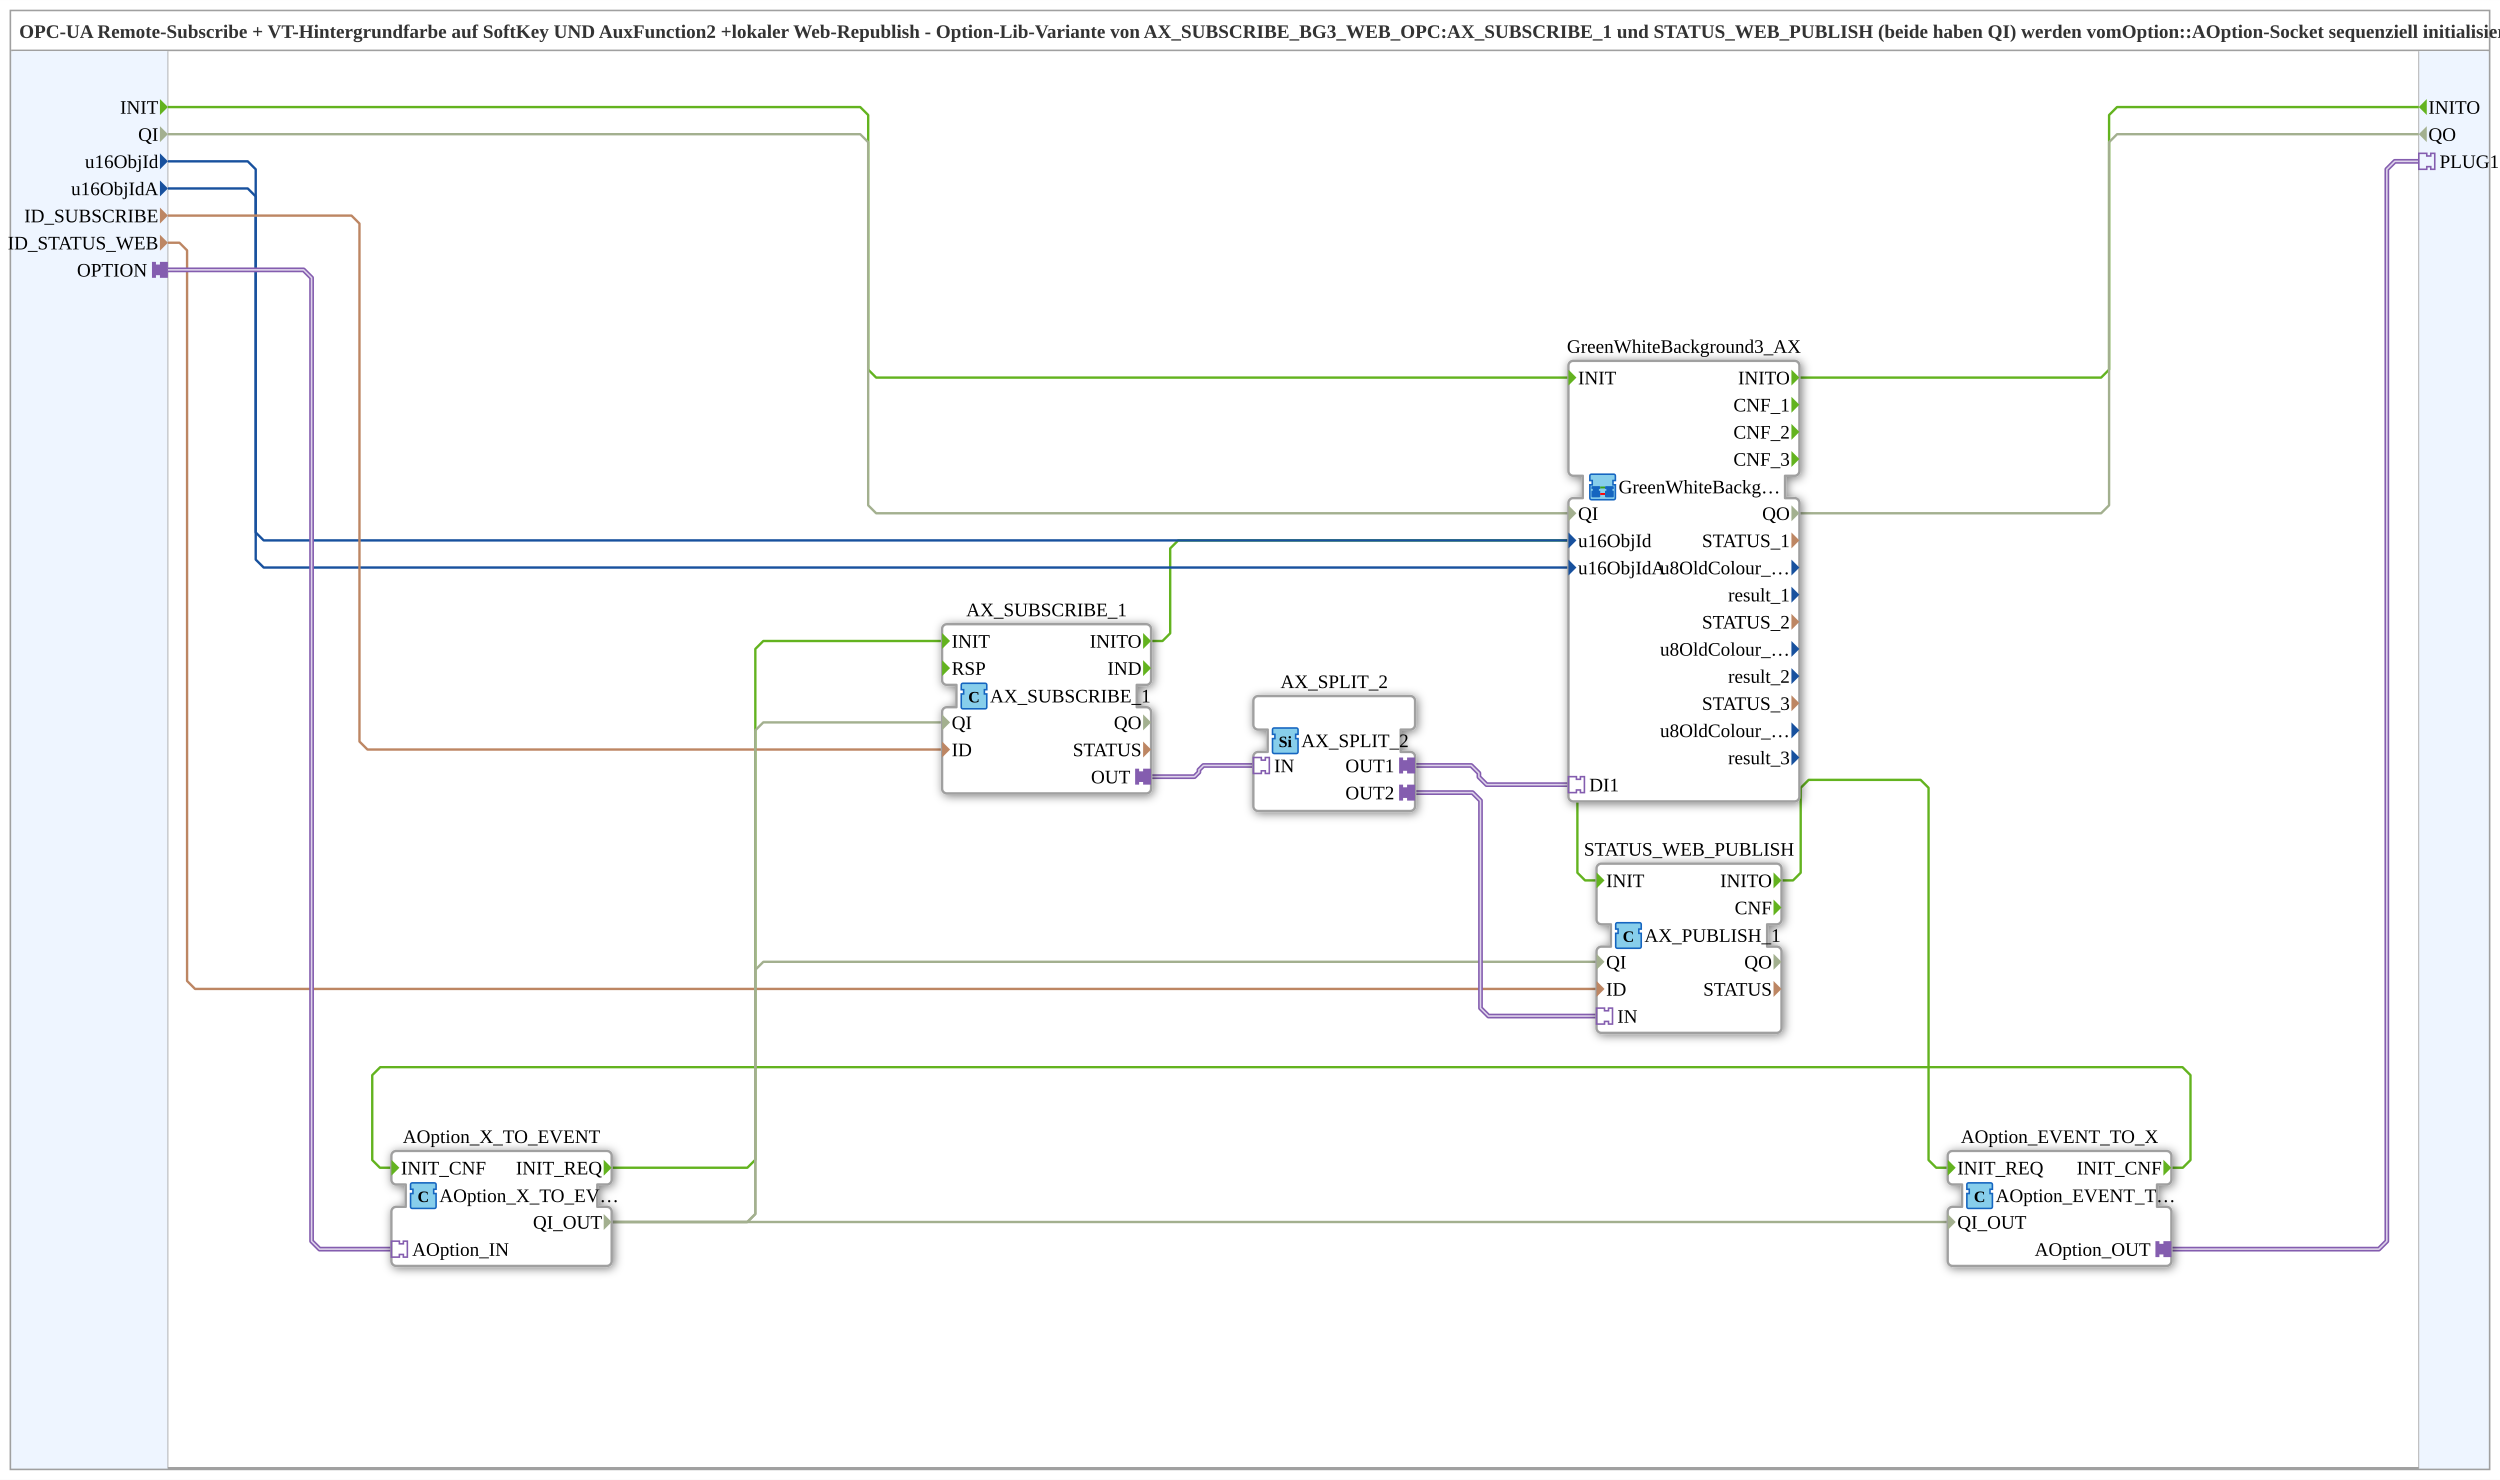
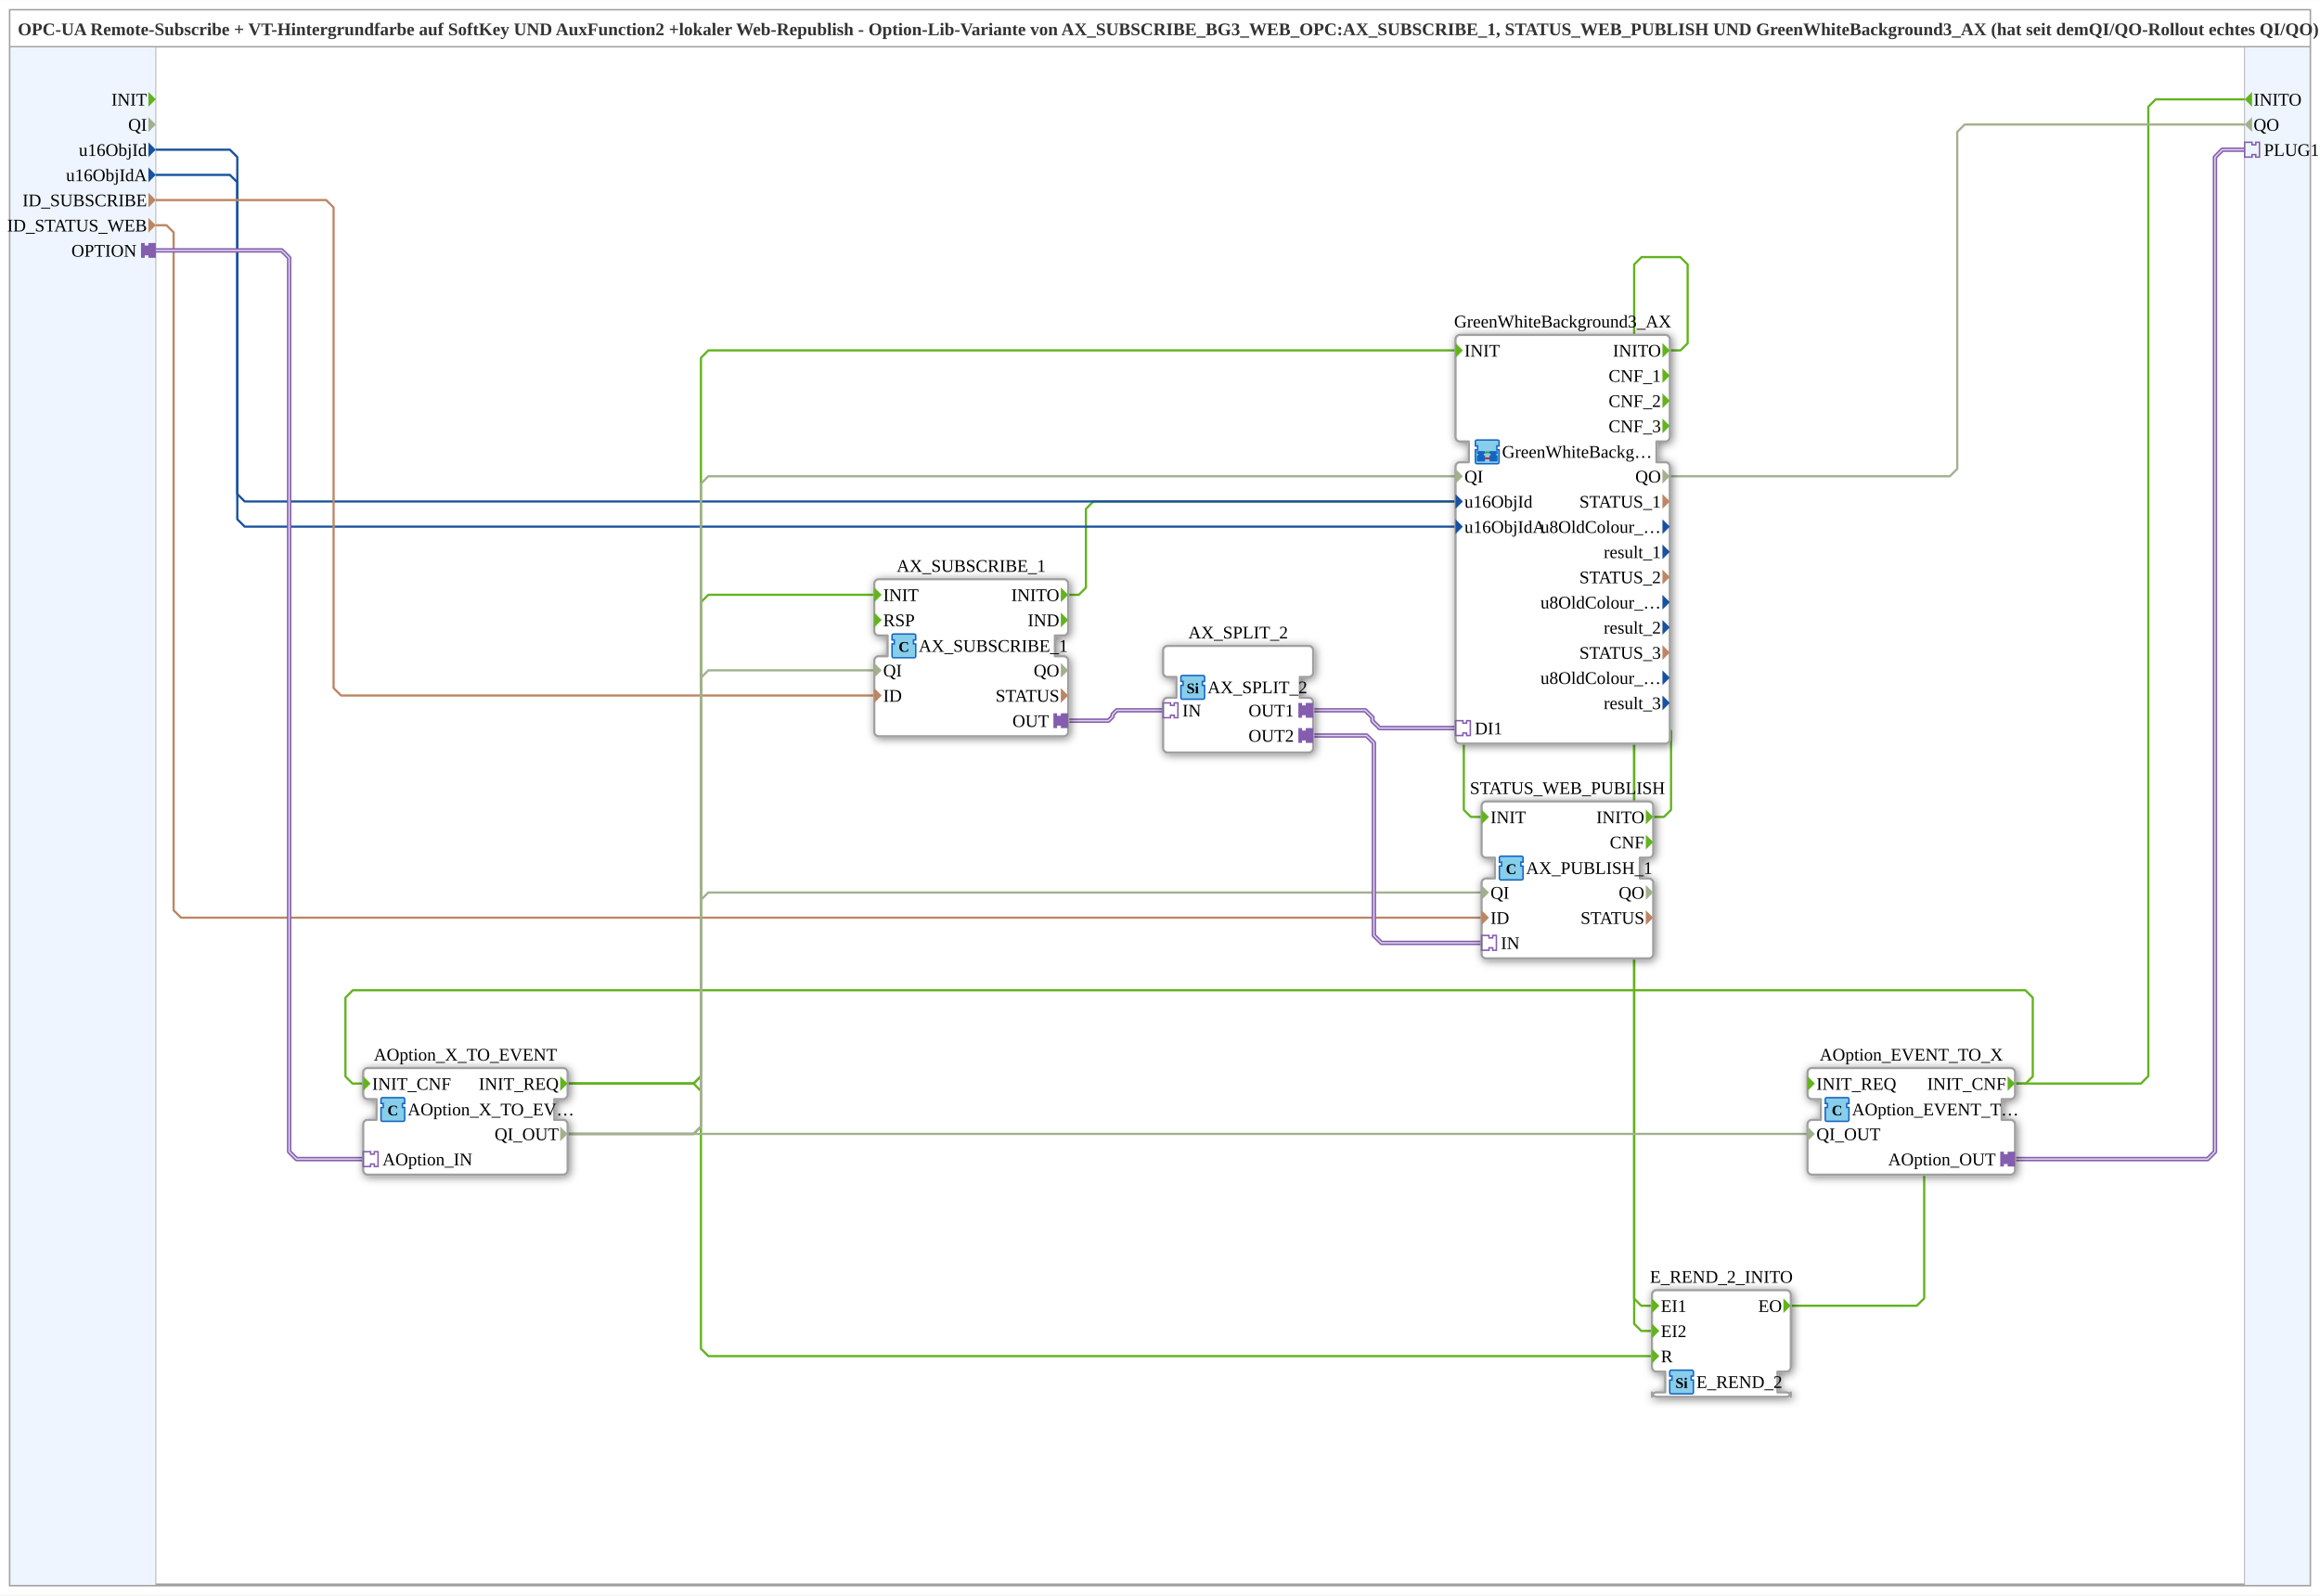
- <svg xmlns="http://www.w3.org/2000/svg" viewBox="-185.2 -151.0 1566.2 927.0" width="1566" height="927">
+ <svg xmlns="http://www.w3.org/2000/svg" viewBox="-185.2 -151.0 1566.2 1077.0" width="1566" height="1077">
  <style>
    @font-face {
      font-family: "TGL 0-17_std";
      src: local("TGL 0-17_std"), url("../../../../_static/fonts/TGL-0-17_std.ttf") format("truetype");
      font-style: normal;
      font-weight: normal;
    }
    @font-face {
      font-family: "TGL 0-17";
      src: local("TGL 0-17"), local("TGL 0-17 alt"), url("../../../../_static/fonts/TGL-0-17_std.ttf") format("truetype");
      font-style: normal;
      font-weight: normal;
    }
    @font-face {
      font-family: "TGL 0-16_std";
      src: local("TGL 0-16_std"), url("../../../../_static/fonts/TGL-0-16_std.ttf") format("truetype");
      font-style: normal;
      font-weight: normal;
    }
    @font-face {
      font-family: "TGL 0-16";
      src: local("TGL 0-16"), url("../../../../_static/fonts/TGL-0-16_std.ttf") format("truetype");
      font-style: normal;
      font-weight: normal;
    }
  </style>
  <defs>
    <filter id="dropShadow" x="-20%" y="-20%" width="140%" height="140%">
      <feGaussianBlur in="SourceAlpha" stdDeviation="3" result="blur" />
      <feOffset in="blur" dx="1" dy="1" result="offsetBlur" />
      <feFlood flood-color="#000000" flood-opacity="0.5" result="shadowColor" />
      <feComposite in="shadowColor" in2="offsetBlur" operator="in" result="shadow" />
      <feMerge>
        <feMergeNode in="shadow" />
        <feMergeNode in="SourceGraphic" />
      </feMerge>
    </filter>
  </defs>
-   <rect x="-185.2" y="-151.0" width="1566.2" height="927.0" fill="white" />
-   <rect x="-178.2" y="-144.0" width="1552.2" height="913.0" fill="none" stroke="#A0A0A0" stroke-width="2" />
+   <rect x="-185.2" y="-151.0" width="1566.2" height="1077.0" fill="white" />
+   <rect x="-178.2" y="-144.0" width="1552.2" height="1063.0" fill="none" stroke="#A0A0A0" stroke-width="2" />
  <rect x="-178.2" y="-144.0" width="1552.2" height="25.0" fill="white" stroke="none" />
  <line x1="-178.2" y1="-119.5" x2="1374.1" y2="-119.5" stroke="#A0A0A0" stroke-width="1" />
  <text x="-173.2" y="-127.3" font-family="'TGL 0-17_std', 'TGL 0-17', 'Times New Roman', Times, serif" font-size="12" font-weight="bold" fill="#333333">OPC-UA Remote-Subscribe + VT-Hintergrundfarbe auf SoftKey UND AuxFunction2 +
lokaler Web-Republish - Option-Lib-Variante von AX_SUBSCRIBE_BG3_WEB_OPC:
- AX_SUBSCRIBE_1 und STATUS_WEB_PUBLISH (beide haben QI) werden vom
- Option::AOption-Socket sequenziell initialisiert und gated. GreenWhiteBackground3_AX
- (Q_BackgroundColour/Q_BackgroundColourAux) bleibt UNVERAENDERT/auto-verteilt -
- diese Bausteine haben kein QI/QO (Aktivierung laeuft dort ueber u16ObjId vs.
- ID_NULL im eigenen INIT, siehe Q_BackgroundColour-Doku) und werden ohne eine
- aktive Subscription davor ohnehin nie mit frischen Daten angesteuert (Franz:
- 'wir aendern das jetzt nicht alles, sonst bricht das bei 100 Programmen - Q
- Bausteine werden nicht aktiv wenn keine Subscription davor ist'). PLUG1 reicht
- die Aktivierung an eine nachgeschaltete Gruppe weiter (Daisy-Chain).</text>
+ AX_SUBSCRIBE_1, STATUS_WEB_PUBLISH UND GreenWhiteBackground3_AX (hat seit dem
+ QI/QO-Rollout echtes QI/QO) werden vom Option::AOption-Socket initialisiert
+ und gated - Subscribe/Publish sequenziell, GreenWhiteBackground3_AX parallel
+ dazu (E_REND_2_INITO wartet auf beide Zweige, sonst verliert der erste
+ Remote-Wert das Rennen gegen die eigene Q_BackgroundColour-Initialisierung).
+ PLUG1 reicht die Aktivierung an eine nachgeschaltete Gruppe weiter (Daisy-Chain).</text>
  <g id="sidebars">
-     <rect x="-178.2" y="-119.0" width="98.2" height="888.0" fill="#EEF5FF" stroke="none" />
-     <line x1="-80.0" y1="-119.0" x2="-80.0" y2="769.0" stroke="#A0A0A0" stroke-width="0.5" />
-     <rect x="1330.1" y="-119.0" width="43.9" height="888.0" fill="#EEF5FF" stroke="none" />
-     <line x1="1330.1" y1="-119.0" x2="1330.1" y2="769.0" stroke="#A0A0A0" stroke-width="0.5" />
+     <rect x="-178.2" y="-119.0" width="98.2" height="1038.0" fill="#EEF5FF" stroke="none" />
+     <line x1="-80.0" y1="-119.0" x2="-80.0" y2="919.0" stroke="#A0A0A0" stroke-width="0.5" />
+     <rect x="1330.1" y="-119.0" width="43.9" height="1038.0" fill="#EEF5FF" stroke="none" />
+     <line x1="1330.1" y1="-119.0" x2="1330.1" y2="919.0" stroke="#A0A0A0" stroke-width="0.5" />
  </g>
  <g id="connections">
    <polyline points="198.0,580.5 283.0,580.5 288.0,575.5 288.0,255.5 293.0,250.5 405.0,250.5" fill="none" stroke="#63B31F" stroke-width="1.5" stroke-linejoin="round" />
+     <polyline points="198.0,580.5 283.0,580.5 288.0,575.5 288.0,90.5 293.0,85.5 797.4,85.5" fill="none" stroke="#63B31F" stroke-width="1.5" stroke-linejoin="round" />
+     <polyline points="198.0,580.5 283.0,580.5 288.0,585.5 288.0,759.5 293.0,764.5 930.0,764.5" fill="none" stroke="#63B31F" stroke-width="1.5" stroke-linejoin="round" />
    <polyline points="535.9,250.5 543.1,250.5 547.9,245.7 547.9,192.5 552.9,187.5 798.0,187.5 803.0,192.5 803.0,395.7 807.8,400.5 815.0,400.5" fill="none" stroke="#63B31F" stroke-width="1.5" stroke-linejoin="round" />
-     <polyline points="930.9,400.5 938.1,400.5 942.9,395.7 942.9,342.5 947.9,337.5 1018.0,337.5 1023.0,342.5 1023.0,575.7 1027.8,580.5 1035.0,580.5" fill="none" stroke="#63B31F" stroke-width="1.5" stroke-linejoin="round" />
+     <polyline points="930.9,400.5 938.1,400.5 942.9,395.7 942.9,342.5 937.9,337.5 923.0,337.5 918.0,342.5 918.0,725.7 922.8,730.5 930.0,730.5" fill="none" stroke="#63B31F" stroke-width="1.5" stroke-linejoin="round" />
+     <polyline points="942.1,85.5 949.3,85.5 954.1,80.7 954.1,27.5 949.1,22.5 923.0,22.5 918.0,27.5 918.0,742.7 922.8,747.5 930.0,747.5" fill="none" stroke="#63B31F" stroke-width="1.5" stroke-linejoin="round" />
+     <polyline points="1023.8,730.5 1108.8,730.5 1113.8,725.5 1113.8,585.5 1108.8,580.5 1035.0,580.5" fill="none" stroke="#63B31F" stroke-width="1.5" stroke-linejoin="round" />
    <polyline points="1175.1,580.5 1182.3,580.5 1187.1,575.7 1187.1,522.5 1182.1,517.5 53.0,517.5 48.0,522.5 48.0,575.7 52.8,580.5 60.0,580.5" fill="none" stroke="#63B31F" stroke-width="1.5" stroke-linejoin="round" />
-     <polyline points="-80.0,-84.0 353.7,-84.0 358.7,-79.0 358.7,80.5 363.7,85.5 797.4,85.5" fill="none" stroke="#63B31F" stroke-width="1.5" stroke-linejoin="round" />
-     <polyline points="942.1,85.5 1131.1,85.5 1136.1,80.5 1136.1,-79.0 1141.1,-84.0 1330.1,-84.0" fill="none" stroke="#63B31F" stroke-width="1.5" stroke-linejoin="round" />
+     <polyline points="1175.1,580.5 1260.1,580.5 1265.1,575.5 1265.1,-79.0 1270.1,-84.0 1330.1,-84.0" fill="none" stroke="#63B31F" stroke-width="1.5" stroke-linejoin="round" />
    <polyline points="-80.0,-50.0 -30.0,-50.0 -25.0,-45.0 -25.0,182.5 -20.0,187.5 797.4,187.5" fill="none" stroke="#18519E" stroke-width="1.5" stroke-linejoin="round" />
    <polyline points="-80.0,-33.0 -30.0,-33.0 -25.0,-28.0 -25.0,199.5 -20.0,204.5 797.4,204.5" fill="none" stroke="#18519E" stroke-width="1.5" stroke-linejoin="round" />
    <polyline points="-80.0,-16.0 35.0,-16.0 40.0,-11.0 40.0,313.5 45.0,318.5 405.0,318.5" fill="none" stroke="#BD8663" stroke-width="1.5" stroke-linejoin="round" />
    <polyline points="-80.0,1.0 -72.8,1.0 -68.0,5.8 -68.0,463.5 -63.0,468.5 815.0,468.5" fill="none" stroke="#BD8663" stroke-width="1.5" stroke-linejoin="round" />
    <polyline points="198.0,614.5 283.0,614.5 288.0,609.5 288.0,306.5 293.0,301.5 405.0,301.5" fill="none" stroke="#A3B08F" stroke-width="1.5" stroke-linejoin="round" />
    <polyline points="198.0,614.5 283.0,614.5 288.0,609.5 288.0,456.5 293.0,451.5 815.0,451.5" fill="none" stroke="#A3B08F" stroke-width="1.5" stroke-linejoin="round" />
+     <polyline points="198.0,614.5 283.0,614.5 288.0,609.5 288.0,175.5 293.0,170.5 797.4,170.5" fill="none" stroke="#A3B08F" stroke-width="1.5" stroke-linejoin="round" />
    <polyline points="198.0,614.5 1035.0,614.5" fill="none" stroke="#A3B08F" stroke-width="1.5" stroke-linejoin="round" />
-     <polyline points="-80.0,-67.0 353.7,-67.0 358.7,-62.0 358.7,165.5 363.7,170.5 797.4,170.5" fill="none" stroke="#A3B08F" stroke-width="1.5" stroke-linejoin="round" />
    <polyline points="942.1,170.5 1131.1,170.5 1136.1,165.5 1136.1,-62.0 1141.1,-67.0 1330.1,-67.0" fill="none" stroke="#A3B08F" stroke-width="1.5" stroke-linejoin="round" />
    <polyline points="535.9,335.5 563.1,335.5 565.9,332.7 565.9,331.3 568.7,328.5 600.0,328.5" fill="none" stroke="#845DAF" stroke-width="3" stroke-linejoin="round" />
    <polyline points="535.9,335.5 563.1,335.5 565.9,332.7 565.9,331.3 568.7,328.5 600.0,328.5" fill="none" stroke="#DED4EA" stroke-width="1" stroke-linejoin="round" />
    <polyline points="701.3,328.5 736.5,328.5 741.3,333.3 741.3,335.7 746.1,340.5 797.4,340.5" fill="none" stroke="#845DAF" stroke-width="3" stroke-linejoin="round" />
    <polyline points="701.3,328.5 736.5,328.5 741.3,333.3 741.3,335.7 746.1,340.5 797.4,340.5" fill="none" stroke="#DED4EA" stroke-width="1" stroke-linejoin="round" />
    <polyline points="701.3,345.5 737.3,345.5 742.3,350.5 742.3,480.5 747.3,485.5 815.0,485.5" fill="none" stroke="#845DAF" stroke-width="3" stroke-linejoin="round" />
    <polyline points="701.3,345.5 737.3,345.5 742.3,350.5 742.3,480.5 747.3,485.5 815.0,485.5" fill="none" stroke="#DED4EA" stroke-width="1" stroke-linejoin="round" />
    <polyline points="-80.0,18.0 5.0,18.0 10.0,23.0 10.0,626.5 15.0,631.5 60.0,631.5" fill="none" stroke="#845DAF" stroke-width="3" stroke-linejoin="round" />
    <polyline points="-80.0,18.0 5.0,18.0 10.0,23.0 10.0,626.5 15.0,631.5 60.0,631.5" fill="none" stroke="#DED4EA" stroke-width="1" stroke-linejoin="round" />
    <polyline points="1175.1,631.5 1305.1,631.5 1310.1,626.5 1310.1,-45.0 1315.1,-50.0 1330.1,-50.0" fill="none" stroke="#845DAF" stroke-width="3" stroke-linejoin="round" />
    <polyline points="1175.1,631.5 1305.1,631.5 1310.1,626.5 1310.1,-45.0 1315.1,-50.0 1330.1,-50.0" fill="none" stroke="#DED4EA" stroke-width="1" stroke-linejoin="round" />
  </g>
  <g id="interface_ports">
    <polygon points="-85.0,-89.0 -80.0,-84.0 -85.0,-79.0" fill="#63B31F" />
    <text x="-86.0" y="-79.8" font-family="'TGL 0-17_std', 'TGL 0-17', 'Times New Roman', Times, serif" font-size="12" fill="#000000" text-anchor="end">INIT</text>
    <polygon points="1335.125,-89.0 1330.125,-84.0 1335.125,-79.0" fill="#63B31F" />
    <text x="1336.125" y="-79.8" font-family="'TGL 0-17_std', 'TGL 0-17', 'Times New Roman', Times, serif" font-size="12" fill="#000000" text-anchor="start">INITO</text>
    <polygon points="-85.0,-72.0 -80.0,-67.0 -85.0,-62.0" fill="#A3B08F" />
    <text x="-86.0" y="-62.8" font-family="'TGL 0-17_std', 'TGL 0-17', 'Times New Roman', Times, serif" font-size="12" fill="#000000" text-anchor="end">QI</text>
    <polygon points="-85.0,-55.0 -80.0,-50.0 -85.0,-45.0" fill="#18519E" />
    <text x="-86.0" y="-45.8" font-family="'TGL 0-17_std', 'TGL 0-17', 'Times New Roman', Times, serif" font-size="12" fill="#000000" text-anchor="end">u16ObjId</text>
    <polygon points="-85.0,-38.0 -80.0,-33.0 -85.0,-28.0" fill="#18519E" />
    <text x="-86.0" y="-28.8" font-family="'TGL 0-17_std', 'TGL 0-17', 'Times New Roman', Times, serif" font-size="12" fill="#000000" text-anchor="end">u16ObjIdA</text>
    <polygon points="-85.0,-21.0 -80.0,-16.0 -85.0,-11.0" fill="#BD8663" />
    <text x="-86.0" y="-11.8" font-family="'TGL 0-17_std', 'TGL 0-17', 'Times New Roman', Times, serif" font-size="12" fill="#000000" text-anchor="end">ID_SUBSCRIBE</text>
    <polygon points="-85.0,-4.0 -80.0,1.0 -85.0,6.0" fill="#BD8663" />
    <text x="-86.0" y="5.2" font-family="'TGL 0-17_std', 'TGL 0-17', 'Times New Roman', Times, serif" font-size="12" fill="#000000" text-anchor="end">ID_STATUS_WEB</text>
    <polygon points="1335.125,-72.0 1330.125,-67.0 1335.125,-62.0" fill="#A3B08F" />
    <text x="1336.125" y="-62.8" font-family="'TGL 0-17_std', 'TGL 0-17', 'Times New Roman', Times, serif" font-size="12" fill="#000000" text-anchor="start">QO</text>
    <path d="M -90.0 13.0 L -87.5 13.0 L -87.5 14.667 L -85.0 14.667 L -85.0 13.0 L -80.0 13.0 L -80.0 23.0 L -85.0 23.0 L -85.0 21.333 L -87.5 21.333 L -87.5 23.0 L -90.0 23.0 Z" fill="#845DAF" />
    <text x="-93.0" y="22.2" font-family="'TGL 0-17_std', 'TGL 0-17', 'Times New Roman', Times, serif" font-size="12" fill="#000000" text-anchor="end">OPTION</text>
    <path d="M 1330.125 -55.0 L 1335.125 -55.0 L 1335.125 -53.333 L 1337.625 -53.333 L 1337.625 -55.0 L 1340.125 -55.0 L 1340.125 -45.0 L 1337.625 -45.0 L 1337.625 -46.667 L 1335.125 -46.667 L 1335.125 -45.0 L 1330.125 -45.0 Z" fill="none" stroke="#845DAF" stroke-width="1" />
    <text x="1343.125" y="-45.8" font-family="'TGL 0-17_std', 'TGL 0-17', 'Times New Roman', Times, serif" font-size="12" fill="#000000" text-anchor="start">PLUG1</text>
  </g>
  <g id="instances">
    <g id="fb_AX_SUBSCRIBE_1" transform="translate(405.0, 240.0)">
      <path d="M 3 0             L 127.938 0             A 3 3 0 0 1 130.938 3             L 130.938 35             A 3 3 0 0 1 127.938 38             L 121.938 38             L 121.938 52             L 127.938 52             A 3 3 0 0 1 130.938 55             L 130.938 103             A 3 3 0 0 1 127.938 106             L 3 106             A 3 3 0 0 1 0 103             L 0 55             A 3 3 0 0 1 3 52             L 9 52             L 9 38             L 3 38             A 3 3 0 0 1 0 35             L 0 3             A 3 3 0 0 1 3 0             Z" fill="#FFFFFF" stroke="#A0A0A0" stroke-width="1.5" stroke-linejoin="round" filter="url(#dropShadow)" />
      <path d="M 13.0 37.0             L 27.0 37.0             A 1 1 0 0 1 28.0 38.0             L 28.0 41.0             L 26.5 41.0             L 26.5 43.667             L 28.0 43.667             L 28.0 52.0             A 1 1 0 0 1 27.0 53.0             L 13.0 53.0             A 1 1 0 0 1 12.0 52.0             L 12.0 43.667             L 13.5 43.667             L 13.5 41.0             L 12.0 41.0             L 12.0 38.0             A 1 1 0 0 1 13.0 37.0             Z" fill="#87CEEB" stroke="#1565C0" stroke-width="1" />
      <text x="20.0" y="49.0" font-family="'TGL 0-17_std', 'TGL 0-17', 'Times New Roman', Times, serif" font-size="10" font-weight="bold" fill="#000000" text-anchor="middle">C</text>
      <text x="30.0" y="49.0" font-family="'TGL 0-16_std', 'TGL 0-16', 'Times New Roman', Times, serif" font-size="12" fill="#000000">AX_SUBSCRIBE_1</text>
      <polygon points="0,5.5 5,10.5 0,15.5" fill="#63B31F" />
      <text x="6" y="14.7" font-family="'TGL 0-17_std', 'TGL 0-17', 'Times New Roman', Times, serif" font-size="12" fill="#000000">INIT</text>
      <polygon points="0,22.5 5,27.5 0,32.5" fill="#63B31F" />
      <text x="6" y="31.7" font-family="'TGL 0-17_std', 'TGL 0-17', 'Times New Roman', Times, serif" font-size="12" fill="#000000">RSP</text>
      <polygon points="125.938,5.5 130.938,10.5 125.938,15.5" fill="#63B31F" />
      <text x="124.938" y="14.7" font-family="'TGL 0-17_std', 'TGL 0-17', 'Times New Roman', Times, serif" font-size="12" fill="#000000" text-anchor="end">INITO</text>
      <polygon points="125.938,22.5 130.938,27.5 125.938,32.5" fill="#63B31F" />
      <text x="124.938" y="31.7" font-family="'TGL 0-17_std', 'TGL 0-17', 'Times New Roman', Times, serif" font-size="12" fill="#000000" text-anchor="end">IND</text>
      <polygon points="0,56.5 5,61.5 0,66.5" fill="#A3B08F" />
      <text x="6" y="65.7" font-family="'TGL 0-17_std', 'TGL 0-17', 'Times New Roman', Times, serif" font-size="12" fill="#000000">QI</text>
      <polygon points="0,73.5 5,78.5 0,83.5" fill="#BD8663" />
      <text x="6" y="82.7" font-family="'TGL 0-17_std', 'TGL 0-17', 'Times New Roman', Times, serif" font-size="12" fill="#000000">ID</text>
      <polygon points="125.938,56.5 130.938,61.5 125.938,66.5" fill="#A3B08F" />
      <text x="124.938" y="65.7" font-family="'TGL 0-17_std', 'TGL 0-17', 'Times New Roman', Times, serif" font-size="12" fill="#000000" text-anchor="end">QO</text>
      <polygon points="125.938,73.5 130.938,78.5 125.938,83.5" fill="#BD8663" />
      <text x="124.938" y="82.7" font-family="'TGL 0-17_std', 'TGL 0-17', 'Times New Roman', Times, serif" font-size="12" fill="#000000" text-anchor="end">STATUS</text>
      <path d="M 120.938 90.5             L 123.438 90.5             L 123.438 92.167             L 125.938 92.167             L 125.938 90.5             L 130.938 90.5             L 130.938 100.5             L 125.938 100.5             L 125.938 98.833             L 123.438 98.833             L 123.438 100.5             L 120.938 100.5             Z" fill="#845DAF" />
      <text x="117.938" y="99.7" font-family="'TGL 0-17_std', 'TGL 0-17', 'Times New Roman', Times, serif" font-size="12" fill="#000000" text-anchor="end">OUT</text>
      <text x="65.469" y="-5" font-family="'TGL 0-17_std', 'TGL 0-17', 'Times New Roman', Times, serif" font-size="12" fill="#000000" text-anchor="middle">AX_SUBSCRIBE_1</text>
    </g>
    <g id="fb_AX_SPLIT_2" transform="translate(600.0, 285.0)">
      <path d="M 3 0             L 98.312 0             A 3 3 0 0 1 101.312 3             L 101.312 18             A 3 3 0 0 1 98.312 21             L 92.312 21             L 92.312 35             L 98.312 35             A 3 3 0 0 1 101.312 38             L 101.312 69             A 3 3 0 0 1 98.312 72             L 3 72             A 3 3 0 0 1 0 69             L 0 38             A 3 3 0 0 1 3 35             L 9 35             L 9 21             L 3 21             A 3 3 0 0 1 0 18             L 0 3             A 3 3 0 0 1 3 0             Z" fill="#FFFFFF" stroke="#A0A0A0" stroke-width="1.5" stroke-linejoin="round" filter="url(#dropShadow)" />
      <path d="M 13.0 20.0             L 27.0 20.0             A 1 1 0 0 1 28.0 21.0             L 28.0 24.0             L 26.5 24.0             L 26.5 26.667             L 28.0 26.667             L 28.0 35.0             A 1 1 0 0 1 27.0 36.0             L 13.0 36.0             A 1 1 0 0 1 12.0 35.0             L 12.0 26.667             L 13.5 26.667             L 13.5 24.0             L 12.0 24.0             L 12.0 21.0             A 1 1 0 0 1 13.0 20.0             Z" fill="#87CEEB" stroke="#1565C0" stroke-width="1" />
      <text x="20.0" y="32.0" font-family="'TGL 0-17_std', 'TGL 0-17', 'Times New Roman', Times, serif" font-size="10" font-weight="bold" fill="#000000" text-anchor="middle">Si</text>
      <text x="30.0" y="32.0" font-family="'TGL 0-16_std', 'TGL 0-16', 'Times New Roman', Times, serif" font-size="12" fill="#000000">AX_SPLIT_2</text>
      <path d="M 0 38.5             L 5.0 38.5             L 5.0 40.167             L 7.5 40.167             L 7.5 38.5             L 10 38.5             L 10 48.5             L 7.5 48.5             L 7.5 46.833             L 5.0 46.833             L 5.0 48.5             L 0 48.5             Z" fill="none" stroke="#845DAF" stroke-width="1" />
      <text x="13" y="47.7" font-family="'TGL 0-17_std', 'TGL 0-17', 'Times New Roman', Times, serif" font-size="12" fill="#000000">IN</text>
      <path d="M 91.312 38.5             L 93.812 38.5             L 93.812 40.167             L 96.312 40.167             L 96.312 38.5             L 101.312 38.5             L 101.312 48.5             L 96.312 48.5             L 96.312 46.833             L 93.812 46.833             L 93.812 48.5             L 91.312 48.5             Z" fill="#845DAF" />
      <text x="88.312" y="47.7" font-family="'TGL 0-17_std', 'TGL 0-17', 'Times New Roman', Times, serif" font-size="12" fill="#000000" text-anchor="end">OUT1</text>
      <path d="M 91.312 55.5             L 93.812 55.5             L 93.812 57.167             L 96.312 57.167             L 96.312 55.5             L 101.312 55.5             L 101.312 65.5             L 96.312 65.5             L 96.312 63.833             L 93.812 63.833             L 93.812 65.5             L 91.312 65.5             Z" fill="#845DAF" />
      <text x="88.312" y="64.7" font-family="'TGL 0-17_std', 'TGL 0-17', 'Times New Roman', Times, serif" font-size="12" fill="#000000" text-anchor="end">OUT2</text>
      <text x="50.656" y="-5" font-family="'TGL 0-17_std', 'TGL 0-17', 'Times New Roman', Times, serif" font-size="12" fill="#000000" text-anchor="middle">AX_SPLIT_2</text>
    </g>
    <g id="fb_STATUS_WEB_PUBLISH" transform="translate(815.0, 390.0)">
      <path d="M 3 0             L 112.875 0             A 3 3 0 0 1 115.875 3             L 115.875 35             A 3 3 0 0 1 112.875 38             L 106.875 38             L 106.875 52             L 112.875 52             A 3 3 0 0 1 115.875 55             L 115.875 103             A 3 3 0 0 1 112.875 106             L 3 106             A 3 3 0 0 1 0 103             L 0 55             A 3 3 0 0 1 3 52             L 9 52             L 9 38             L 3 38             A 3 3 0 0 1 0 35             L 0 3             A 3 3 0 0 1 3 0             Z" fill="#FFFFFF" stroke="#A0A0A0" stroke-width="1.5" stroke-linejoin="round" filter="url(#dropShadow)" />
      <path d="M 13.0 37.0             L 27.0 37.0             A 1 1 0 0 1 28.0 38.0             L 28.0 41.0             L 26.5 41.0             L 26.5 43.667             L 28.0 43.667             L 28.0 52.0             A 1 1 0 0 1 27.0 53.0             L 13.0 53.0             A 1 1 0 0 1 12.0 52.0             L 12.0 43.667             L 13.5 43.667             L 13.5 41.0             L 12.0 41.0             L 12.0 38.0             A 1 1 0 0 1 13.0 37.0             Z" fill="#87CEEB" stroke="#1565C0" stroke-width="1" />
      <text x="20.0" y="49.0" font-family="'TGL 0-17_std', 'TGL 0-17', 'Times New Roman', Times, serif" font-size="10" font-weight="bold" fill="#000000" text-anchor="middle">C</text>
      <text x="30.0" y="49.0" font-family="'TGL 0-16_std', 'TGL 0-16', 'Times New Roman', Times, serif" font-size="12" fill="#000000">AX_PUBLISH_1</text>
      <polygon points="0,5.5 5,10.5 0,15.5" fill="#63B31F" />
      <text x="6" y="14.7" font-family="'TGL 0-17_std', 'TGL 0-17', 'Times New Roman', Times, serif" font-size="12" fill="#000000">INIT</text>
      <polygon points="110.875,5.5 115.875,10.5 110.875,15.5" fill="#63B31F" />
      <text x="109.875" y="14.7" font-family="'TGL 0-17_std', 'TGL 0-17', 'Times New Roman', Times, serif" font-size="12" fill="#000000" text-anchor="end">INITO</text>
      <polygon points="110.875,22.5 115.875,27.5 110.875,32.5" fill="#63B31F" />
      <text x="109.875" y="31.7" font-family="'TGL 0-17_std', 'TGL 0-17', 'Times New Roman', Times, serif" font-size="12" fill="#000000" text-anchor="end">CNF</text>
      <polygon points="0,56.5 5,61.5 0,66.5" fill="#A3B08F" />
      <text x="6" y="65.7" font-family="'TGL 0-17_std', 'TGL 0-17', 'Times New Roman', Times, serif" font-size="12" fill="#000000">QI</text>
      <polygon points="0,73.5 5,78.5 0,83.5" fill="#BD8663" />
      <text x="6" y="82.7" font-family="'TGL 0-17_std', 'TGL 0-17', 'Times New Roman', Times, serif" font-size="12" fill="#000000">ID</text>
      <polygon points="110.875,56.5 115.875,61.5 110.875,66.5" fill="#A3B08F" />
      <text x="109.875" y="65.7" font-family="'TGL 0-17_std', 'TGL 0-17', 'Times New Roman', Times, serif" font-size="12" fill="#000000" text-anchor="end">QO</text>
      <polygon points="110.875,73.5 115.875,78.5 110.875,83.5" fill="#BD8663" />
      <text x="109.875" y="82.7" font-family="'TGL 0-17_std', 'TGL 0-17', 'Times New Roman', Times, serif" font-size="12" fill="#000000" text-anchor="end">STATUS</text>
      <path d="M 0 90.5             L 5.0 90.5             L 5.0 92.167             L 7.5 92.167             L 7.5 90.5             L 10 90.5             L 10 100.5             L 7.5 100.5             L 7.5 98.833             L 5.0 98.833             L 5.0 100.5             L 0 100.5             Z" fill="none" stroke="#845DAF" stroke-width="1" />
      <text x="13" y="99.7" font-family="'TGL 0-17_std', 'TGL 0-17', 'Times New Roman', Times, serif" font-size="12" fill="#000000">IN</text>
      <text x="57.938" y="-5" font-family="'TGL 0-17_std', 'TGL 0-17', 'Times New Roman', Times, serif" font-size="12" fill="#000000" text-anchor="middle">STATUS_WEB_PUBLISH</text>
    </g>
    <g id="fb_AOption_X_TO_EVENT" transform="translate(60.0, 570.0)">
      <path d="M 3 0             L 135.0 0             A 3 3 0 0 1 138.0 3             L 138.0 18             A 3 3 0 0 1 135.0 21             L 129.0 21             L 129.0 35             L 135.0 35             A 3 3 0 0 1 138.0 38             L 138.0 69             A 3 3 0 0 1 135.0 72             L 3 72             A 3 3 0 0 1 0 69             L 0 38             A 3 3 0 0 1 3 35             L 9 35             L 9 21             L 3 21             A 3 3 0 0 1 0 18             L 0 3             A 3 3 0 0 1 3 0             Z" fill="#FFFFFF" stroke="#A0A0A0" stroke-width="1.5" stroke-linejoin="round" filter="url(#dropShadow)" />
      <path d="M 13.0 20.0             L 27.0 20.0             A 1 1 0 0 1 28.0 21.0             L 28.0 24.0             L 26.5 24.0             L 26.5 26.667             L 28.0 26.667             L 28.0 35.0             A 1 1 0 0 1 27.0 36.0             L 13.0 36.0             A 1 1 0 0 1 12.0 35.0             L 12.0 26.667             L 13.5 26.667             L 13.5 24.0             L 12.0 24.0             L 12.0 21.0             A 1 1 0 0 1 13.0 20.0             Z" fill="#87CEEB" stroke="#1565C0" stroke-width="1" />
      <text x="20.0" y="32.0" font-family="'TGL 0-17_std', 'TGL 0-17', 'Times New Roman', Times, serif" font-size="10" font-weight="bold" fill="#000000" text-anchor="middle">C</text>
      <text x="30.0" y="32.0" font-family="'TGL 0-16_std', 'TGL 0-16', 'Times New Roman', Times, serif" font-size="12" fill="#000000">AOption_X_TO_EV…</text>
      <polygon points="0,5.5 5,10.5 0,15.5" fill="#63B31F" />
      <text x="6" y="14.7" font-family="'TGL 0-17_std', 'TGL 0-17', 'Times New Roman', Times, serif" font-size="12" fill="#000000">INIT_CNF</text>
      <polygon points="133.0,5.5 138.0,10.5 133.0,15.5" fill="#63B31F" />
      <text x="132.0" y="14.7" font-family="'TGL 0-17_std', 'TGL 0-17', 'Times New Roman', Times, serif" font-size="12" fill="#000000" text-anchor="end">INIT_REQ</text>
      <polygon points="133.0,39.5 138.0,44.5 133.0,49.5" fill="#A3B08F" />
      <text x="132.0" y="48.7" font-family="'TGL 0-17_std', 'TGL 0-17', 'Times New Roman', Times, serif" font-size="12" fill="#000000" text-anchor="end">QI_OUT</text>
      <path d="M 0 56.5             L 5.0 56.5             L 5.0 58.167             L 7.5 58.167             L 7.5 56.5             L 10 56.5             L 10 66.5             L 7.5 66.5             L 7.5 64.833             L 5.0 64.833             L 5.0 66.5             L 0 66.5             Z" fill="none" stroke="#845DAF" stroke-width="1" />
      <text x="13" y="65.7" font-family="'TGL 0-17_std', 'TGL 0-17', 'Times New Roman', Times, serif" font-size="12" fill="#000000">AOption_IN</text>
      <text x="69.0" y="-5" font-family="'TGL 0-17_std', 'TGL 0-17', 'Times New Roman', Times, serif" font-size="12" fill="#000000" text-anchor="middle">AOption_X_TO_EVENT</text>
    </g>
    <g id="fb_AOption_EVENT_TO_X" transform="translate(1035.0, 570.0)">
      <path d="M 3 0             L 137.125 0             A 3 3 0 0 1 140.125 3             L 140.125 18             A 3 3 0 0 1 137.125 21             L 131.125 21             L 131.125 35             L 137.125 35             A 3 3 0 0 1 140.125 38             L 140.125 69             A 3 3 0 0 1 137.125 72             L 3 72             A 3 3 0 0 1 0 69             L 0 38             A 3 3 0 0 1 3 35             L 9 35             L 9 21             L 3 21             A 3 3 0 0 1 0 18             L 0 3             A 3 3 0 0 1 3 0             Z" fill="#FFFFFF" stroke="#A0A0A0" stroke-width="1.5" stroke-linejoin="round" filter="url(#dropShadow)" />
      <path d="M 13.0 20.0             L 27.0 20.0             A 1 1 0 0 1 28.0 21.0             L 28.0 24.0             L 26.5 24.0             L 26.5 26.667             L 28.0 26.667             L 28.0 35.0             A 1 1 0 0 1 27.0 36.0             L 13.0 36.0             A 1 1 0 0 1 12.0 35.0             L 12.0 26.667             L 13.5 26.667             L 13.5 24.0             L 12.0 24.0             L 12.0 21.0             A 1 1 0 0 1 13.0 20.0             Z" fill="#87CEEB" stroke="#1565C0" stroke-width="1" />
      <text x="20.0" y="32.0" font-family="'TGL 0-17_std', 'TGL 0-17', 'Times New Roman', Times, serif" font-size="10" font-weight="bold" fill="#000000" text-anchor="middle">C</text>
      <text x="30.0" y="32.0" font-family="'TGL 0-16_std', 'TGL 0-16', 'Times New Roman', Times, serif" font-size="12" fill="#000000">AOption_EVENT_T…</text>
      <polygon points="0,5.5 5,10.5 0,15.5" fill="#63B31F" />
      <text x="6" y="14.7" font-family="'TGL 0-17_std', 'TGL 0-17', 'Times New Roman', Times, serif" font-size="12" fill="#000000">INIT_REQ</text>
      <polygon points="135.125,5.5 140.125,10.5 135.125,15.5" fill="#63B31F" />
      <text x="134.125" y="14.7" font-family="'TGL 0-17_std', 'TGL 0-17', 'Times New Roman', Times, serif" font-size="12" fill="#000000" text-anchor="end">INIT_CNF</text>
      <polygon points="0,39.5 5,44.5 0,49.5" fill="#A3B08F" />
      <text x="6" y="48.7" font-family="'TGL 0-17_std', 'TGL 0-17', 'Times New Roman', Times, serif" font-size="12" fill="#000000">QI_OUT</text>
      <path d="M 130.125 56.5             L 132.625 56.5             L 132.625 58.167             L 135.125 58.167             L 135.125 56.5             L 140.125 56.5             L 140.125 66.5             L 135.125 66.5             L 135.125 64.833             L 132.625 64.833             L 132.625 66.5             L 130.125 66.5             Z" fill="#845DAF" />
      <text x="127.125" y="65.7" font-family="'TGL 0-17_std', 'TGL 0-17', 'Times New Roman', Times, serif" font-size="12" fill="#000000" text-anchor="end">AOption_OUT</text>
      <text x="70.062" y="-5" font-family="'TGL 0-17_std', 'TGL 0-17', 'Times New Roman', Times, serif" font-size="12" fill="#000000" text-anchor="middle">AOption_EVENT_TO_X</text>
+     </g>
+     <g id="fb_E_REND_2_INITO" transform="translate(930.0, 720.0)">
+       <path d="M 3 0             L 90.75 0             A 3 3 0 0 1 93.75 3             L 93.75 52             A 3 3 0 0 1 90.75 55             L 84.75 55             L 84.75 69             L 90.75 69             A 3 3 0 0 1 93.75 72             L 93.75 69             A 3 3 0 0 1 90.75 72             L 3 72             A 3 3 0 0 1 0 69             L 0 72             A 3 3 0 0 1 3 69             L 9 69             L 9 55             L 3 55             A 3 3 0 0 1 0 52             L 0 3             A 3 3 0 0 1 3 0             Z" fill="#FFFFFF" stroke="#A0A0A0" stroke-width="1.5" stroke-linejoin="round" filter="url(#dropShadow)" />
+       <path d="M 13.0 54.0             L 27.0 54.0             A 1 1 0 0 1 28.0 55.0             L 28.0 58.0             L 26.5 58.0             L 26.5 60.667             L 28.0 60.667             L 28.0 69.0             A 1 1 0 0 1 27.0 70.0             L 13.0 70.0             A 1 1 0 0 1 12.0 69.0             L 12.0 60.667             L 13.5 60.667             L 13.5 58.0             L 12.0 58.0             L 12.0 55.0             A 1 1 0 0 1 13.0 54.0             Z" fill="#87CEEB" stroke="#1565C0" stroke-width="1" />
+       <text x="20.0" y="66.0" font-family="'TGL 0-17_std', 'TGL 0-17', 'Times New Roman', Times, serif" font-size="10" font-weight="bold" fill="#000000" text-anchor="middle">Si</text>
+       <text x="30.0" y="66.0" font-family="'TGL 0-16_std', 'TGL 0-16', 'Times New Roman', Times, serif" font-size="12" fill="#000000">E_REND_2</text>
+       <polygon points="0,5.5 5,10.5 0,15.5" fill="#63B31F" />
+       <text x="6" y="14.7" font-family="'TGL 0-17_std', 'TGL 0-17', 'Times New Roman', Times, serif" font-size="12" fill="#000000">EI1</text>
+       <polygon points="0,22.5 5,27.5 0,32.5" fill="#63B31F" />
+       <text x="6" y="31.7" font-family="'TGL 0-17_std', 'TGL 0-17', 'Times New Roman', Times, serif" font-size="12" fill="#000000">EI2</text>
+       <polygon points="0,39.5 5,44.5 0,49.5" fill="#63B31F" />
+       <text x="6" y="48.7" font-family="'TGL 0-17_std', 'TGL 0-17', 'Times New Roman', Times, serif" font-size="12" fill="#000000">R</text>
+       <polygon points="88.75,5.5 93.75,10.5 88.75,15.5" fill="#63B31F" />
+       <text x="87.75" y="14.7" font-family="'TGL 0-17_std', 'TGL 0-17', 'Times New Roman', Times, serif" font-size="12" fill="#000000" text-anchor="end">EO</text>
+       <text x="46.875" y="-5" font-family="'TGL 0-17_std', 'TGL 0-17', 'Times New Roman', Times, serif" font-size="12" fill="#000000" text-anchor="middle">E_REND_2_INITO</text>
    </g>
    <g id="fb_GreenWhiteBackground3_AX" transform="translate(797.4, 75.0)">
      <path d="M 3 0             L 141.688 0             A 3 3 0 0 1 144.688 3             L 144.688 69             A 3 3 0 0 1 141.688 72             L 135.688 72             L 135.688 86             L 141.688 86             A 3 3 0 0 1 144.688 89             L 144.688 273             A 3 3 0 0 1 141.688 276             L 3 276             A 3 3 0 0 1 0 273             L 0 89             A 3 3 0 0 1 3 86             L 9 86             L 9 72             L 3 72             A 3 3 0 0 1 0 69             L 0 3             A 3 3 0 0 1 3 0             Z" fill="#FFFFFF" stroke="#A0A0A0" stroke-width="1.5" stroke-linejoin="round" filter="url(#dropShadow)" />
      <path d="M 14.406 71.0             L 28.406 71.0             A 1 1 0 0 1 29.406 72.0             L 29.406 75.0             L 27.906 75.0             L 27.906 77.667             L 29.406 77.667             L 29.406 86.0             A 1 1 0 0 1 28.406 87.0             L 14.406 87.0             A 1 1 0 0 1 13.406 86.0             L 13.406 77.667             L 14.906 77.667             L 14.906 75.0             L 13.406 75.0             L 13.406 72.0             A 1 1 0 0 1 14.406 71.0             Z" fill="#87CEEB" stroke="#1565C0" stroke-width="1" />
      <path d="M 14.906 78.5 L 19.406 78.5 A 0.5 0.5 0 0 1 19.906 79.0 L 19.906 80.25 L 19.081 80.25 L 19.081 81.417 L 19.906 81.417 L 19.906 85.0 A 0.5 0.5 0 0 1 19.406 85.5 L 14.906 85.5 A 0.5 0.5 0 0 1 14.406 85.0 L 14.406 81.417 L 15.231 81.417 L 15.231 80.25 L 14.406 80.25 L 14.406 79.0 A 0.5 0.5 0 0 1 14.906 78.5 Z" fill="#1565C0" stroke="none" />
      <path d="M 23.406 78.5 L 27.906 78.5 A 0.5 0.5 0 0 1 28.406 79.0 L 28.406 80.25 L 27.581 80.25 L 27.581 81.417 L 28.406 81.417 L 28.406 85.0 A 0.5 0.5 0 0 1 27.906 85.5 L 23.406 85.5 A 0.5 0.5 0 0 1 22.906 85.0 L 22.906 81.417 L 23.731 81.417 L 23.731 80.25 L 22.906 80.25 L 22.906 79.0 A 0.5 0.5 0 0 1 23.406 78.5 Z" fill="#1565C0" stroke="none" />
      <line x1="19.906" y1="79.34" x2="22.906" y2="79.34" stroke="#3DA015" stroke-width="1.2" />
      <line x1="19.906" y1="83.4" x2="22.906" y2="83.4" stroke="#FF0000" stroke-width="1.2" />
      <text x="31.406" y="83.0" font-family="'TGL 0-16_std', 'TGL 0-16', 'Times New Roman', Times, serif" font-size="12" fill="#000000">GreenWhiteBackg…</text>
      <polygon points="0,5.5 5,10.5 0,15.5" fill="#63B31F" />
      <text x="6" y="14.7" font-family="'TGL 0-17_std', 'TGL 0-17', 'Times New Roman', Times, serif" font-size="12" fill="#000000">INIT</text>
      <polygon points="139.688,5.5 144.688,10.5 139.688,15.5" fill="#63B31F" />
      <text x="138.688" y="14.7" font-family="'TGL 0-17_std', 'TGL 0-17', 'Times New Roman', Times, serif" font-size="12" fill="#000000" text-anchor="end">INITO</text>
      <polygon points="139.688,22.5 144.688,27.5 139.688,32.5" fill="#63B31F" />
      <text x="138.688" y="31.7" font-family="'TGL 0-17_std', 'TGL 0-17', 'Times New Roman', Times, serif" font-size="12" fill="#000000" text-anchor="end">CNF_1</text>
      <polygon points="139.688,39.5 144.688,44.5 139.688,49.5" fill="#63B31F" />
      <text x="138.688" y="48.7" font-family="'TGL 0-17_std', 'TGL 0-17', 'Times New Roman', Times, serif" font-size="12" fill="#000000" text-anchor="end">CNF_2</text>
      <polygon points="139.688,56.5 144.688,61.5 139.688,66.5" fill="#63B31F" />
      <text x="138.688" y="65.7" font-family="'TGL 0-17_std', 'TGL 0-17', 'Times New Roman', Times, serif" font-size="12" fill="#000000" text-anchor="end">CNF_3</text>
      <polygon points="0,90.5 5,95.5 0,100.5" fill="#A3B08F" />
      <text x="6" y="99.7" font-family="'TGL 0-17_std', 'TGL 0-17', 'Times New Roman', Times, serif" font-size="12" fill="#000000">QI</text>
      <polygon points="0,107.5 5,112.5 0,117.5" fill="#18519E" />
      <text x="6" y="116.7" font-family="'TGL 0-17_std', 'TGL 0-17', 'Times New Roman', Times, serif" font-size="12" fill="#000000">u16ObjId</text>
      <polygon points="0,124.5 5,129.5 0,134.5" fill="#18519E" />
      <text x="6" y="133.7" font-family="'TGL 0-17_std', 'TGL 0-17', 'Times New Roman', Times, serif" font-size="12" fill="#000000">u16ObjIdA</text>
      <polygon points="139.688,90.5 144.688,95.5 139.688,100.5" fill="#A3B08F" />
      <text x="138.688" y="99.7" font-family="'TGL 0-17_std', 'TGL 0-17', 'Times New Roman', Times, serif" font-size="12" fill="#000000" text-anchor="end">QO</text>
      <polygon points="139.688,107.5 144.688,112.5 139.688,117.5" fill="#BD8663" />
      <text x="138.688" y="116.7" font-family="'TGL 0-17_std', 'TGL 0-17', 'Times New Roman', Times, serif" font-size="12" fill="#000000" text-anchor="end">STATUS_1</text>
      <polygon points="139.688,124.5 144.688,129.5 139.688,134.5" fill="#18519E" />
      <text x="138.688" y="133.7" font-family="'TGL 0-17_std', 'TGL 0-17', 'Times New Roman', Times, serif" font-size="12" fill="#000000" text-anchor="end">u8OldColour_…</text>
      <polygon points="139.688,141.5 144.688,146.5 139.688,151.5" fill="#18519E" />
      <text x="138.688" y="150.7" font-family="'TGL 0-17_std', 'TGL 0-17', 'Times New Roman', Times, serif" font-size="12" fill="#000000" text-anchor="end">result_1</text>
      <polygon points="139.688,158.5 144.688,163.5 139.688,168.5" fill="#BD8663" />
      <text x="138.688" y="167.7" font-family="'TGL 0-17_std', 'TGL 0-17', 'Times New Roman', Times, serif" font-size="12" fill="#000000" text-anchor="end">STATUS_2</text>
      <polygon points="139.688,175.5 144.688,180.5 139.688,185.5" fill="#18519E" />
      <text x="138.688" y="184.7" font-family="'TGL 0-17_std', 'TGL 0-17', 'Times New Roman', Times, serif" font-size="12" fill="#000000" text-anchor="end">u8OldColour_…</text>
      <polygon points="139.688,192.5 144.688,197.5 139.688,202.5" fill="#18519E" />
      <text x="138.688" y="201.7" font-family="'TGL 0-17_std', 'TGL 0-17', 'Times New Roman', Times, serif" font-size="12" fill="#000000" text-anchor="end">result_2</text>
      <polygon points="139.688,209.5 144.688,214.5 139.688,219.5" fill="#BD8663" />
      <text x="138.688" y="218.7" font-family="'TGL 0-17_std', 'TGL 0-17', 'Times New Roman', Times, serif" font-size="12" fill="#000000" text-anchor="end">STATUS_3</text>
      <polygon points="139.688,226.5 144.688,231.5 139.688,236.5" fill="#18519E" />
      <text x="138.688" y="235.7" font-family="'TGL 0-17_std', 'TGL 0-17', 'Times New Roman', Times, serif" font-size="12" fill="#000000" text-anchor="end">u8OldColour_…</text>
      <polygon points="139.688,243.5 144.688,248.5 139.688,253.5" fill="#18519E" />
      <text x="138.688" y="252.7" font-family="'TGL 0-17_std', 'TGL 0-17', 'Times New Roman', Times, serif" font-size="12" fill="#000000" text-anchor="end">result_3</text>
      <path d="M 0 260.5             L 5.0 260.5             L 5.0 262.167             L 7.5 262.167             L 7.5 260.5             L 10 260.5             L 10 270.5             L 7.5 270.5             L 7.5 268.833             L 5.0 268.833             L 5.0 270.5             L 0 270.5             Z" fill="none" stroke="#845DAF" stroke-width="1" />
      <text x="13" y="269.7" font-family="'TGL 0-17_std', 'TGL 0-17', 'Times New Roman', Times, serif" font-size="12" fill="#000000">DI1</text>
      <text x="72.344" y="-5" font-family="'TGL 0-17_std', 'TGL 0-17', 'Times New Roman', Times, serif" font-size="12" fill="#000000" text-anchor="middle">GreenWhiteBackground3_AX</text>
    </g>
  </g>
</svg>
